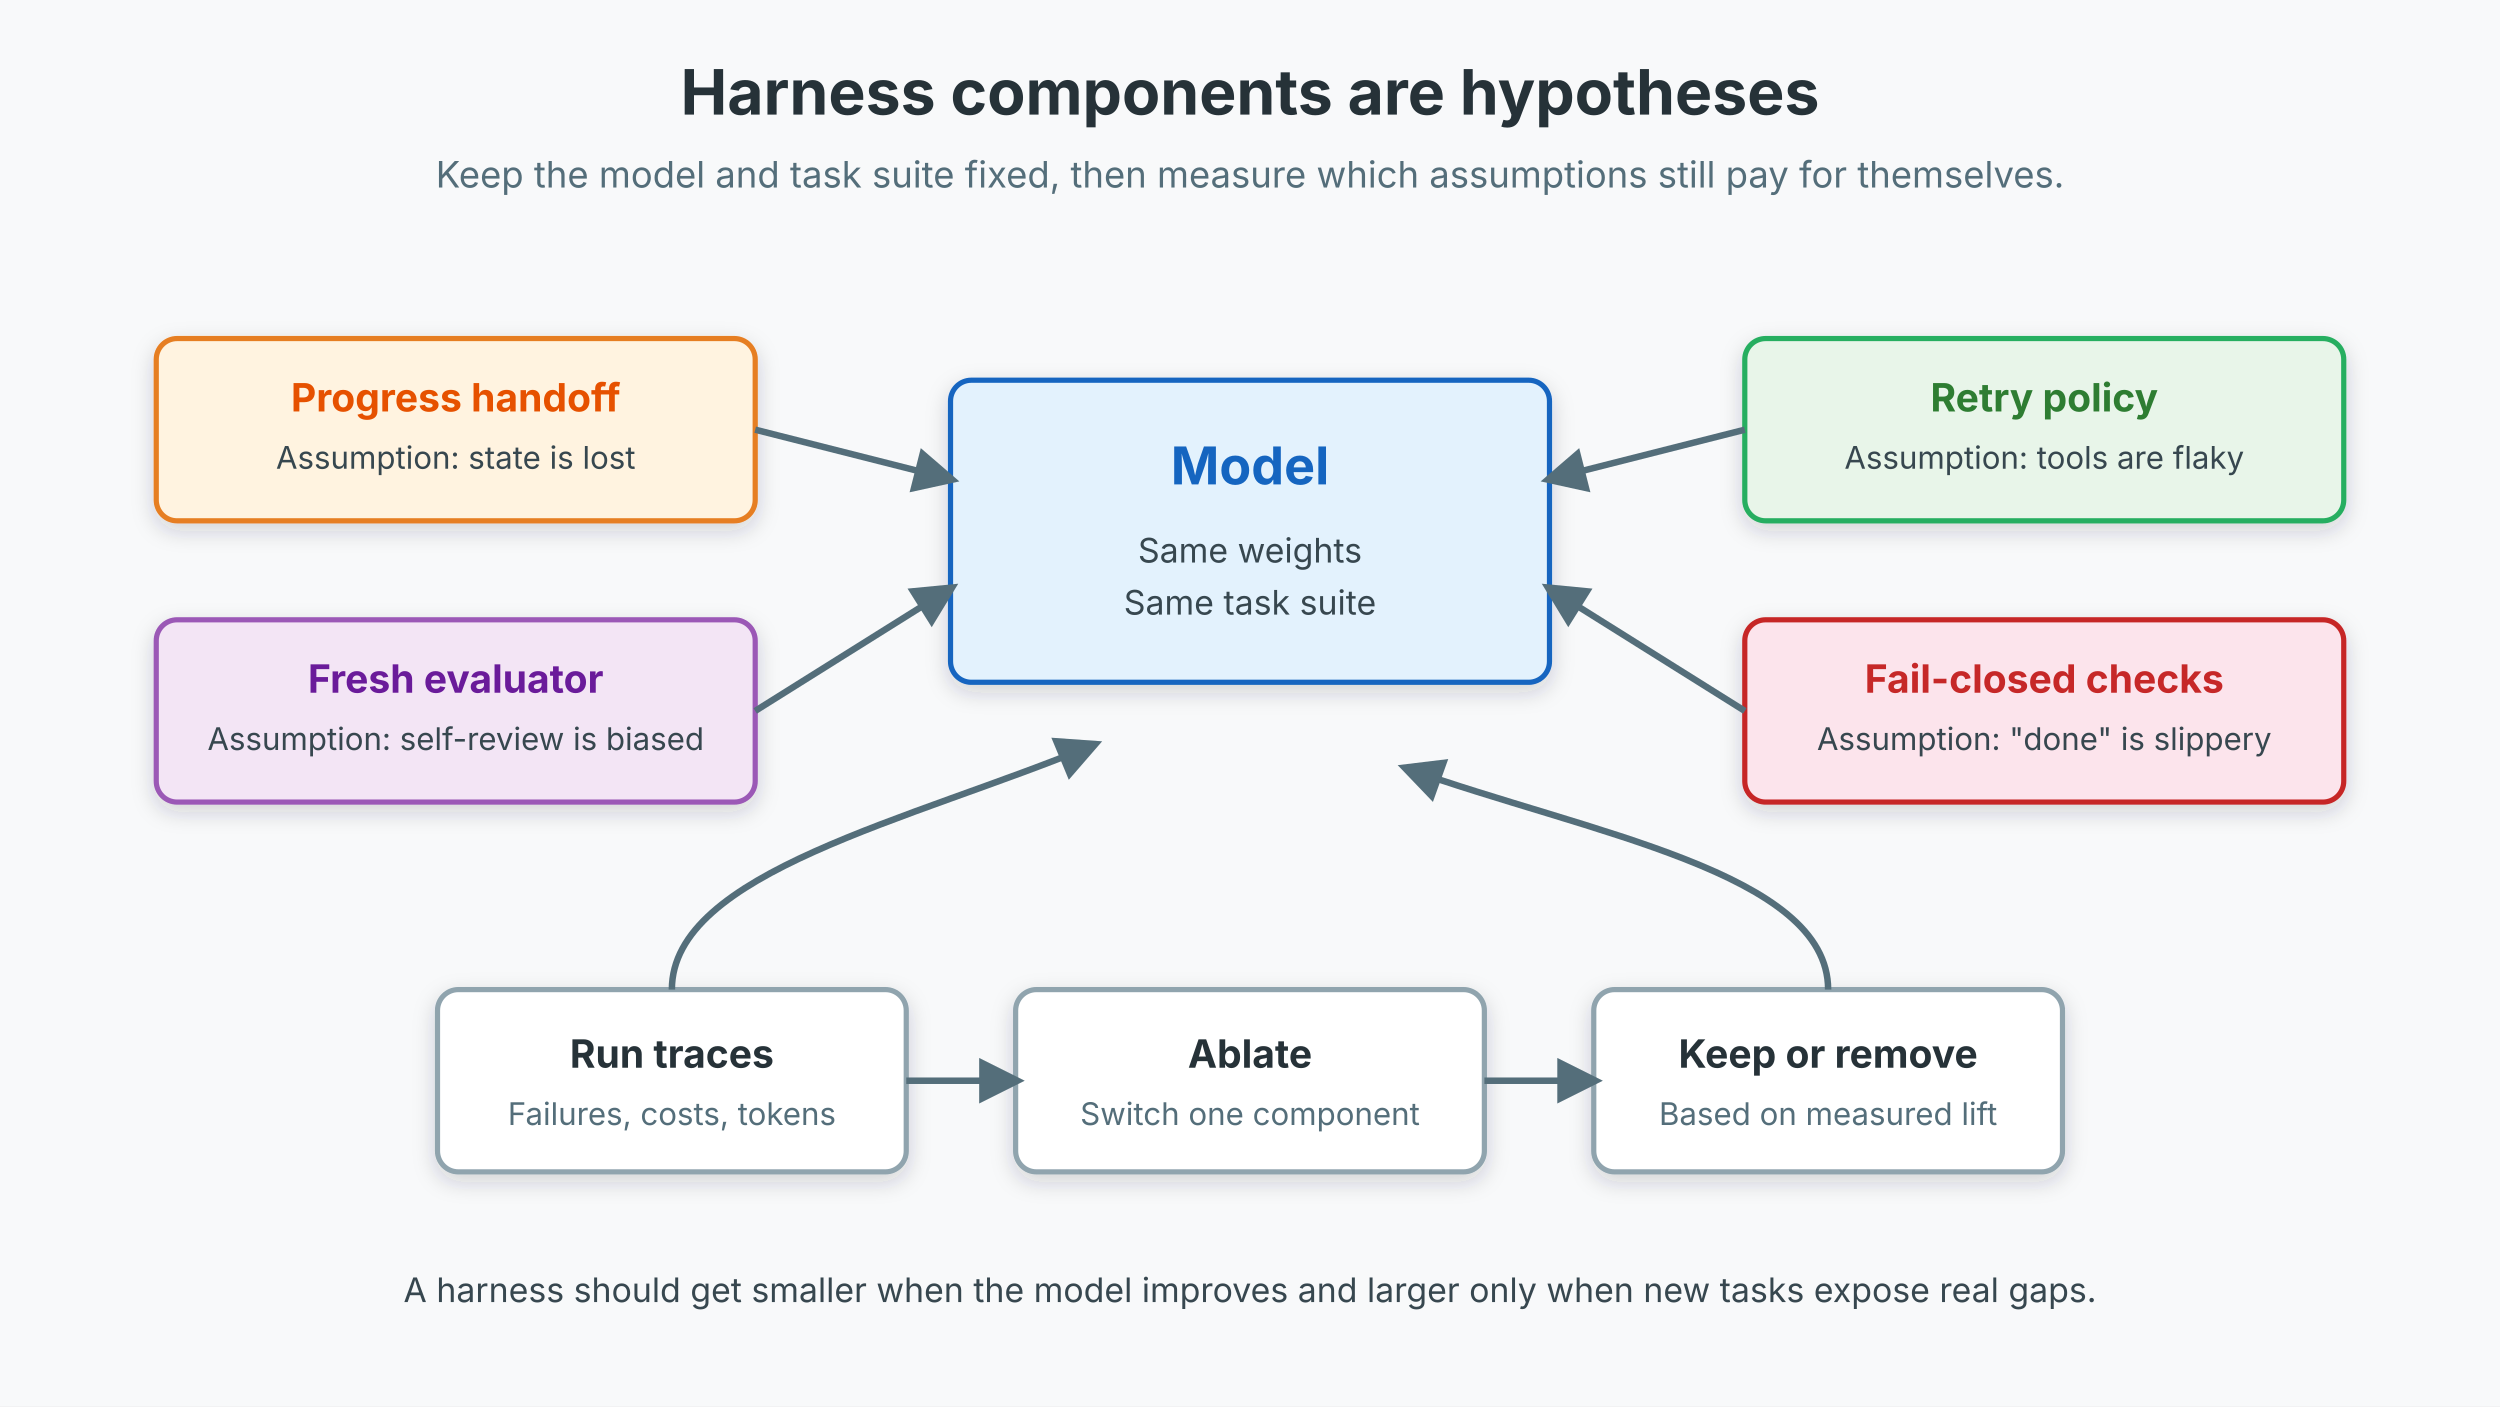
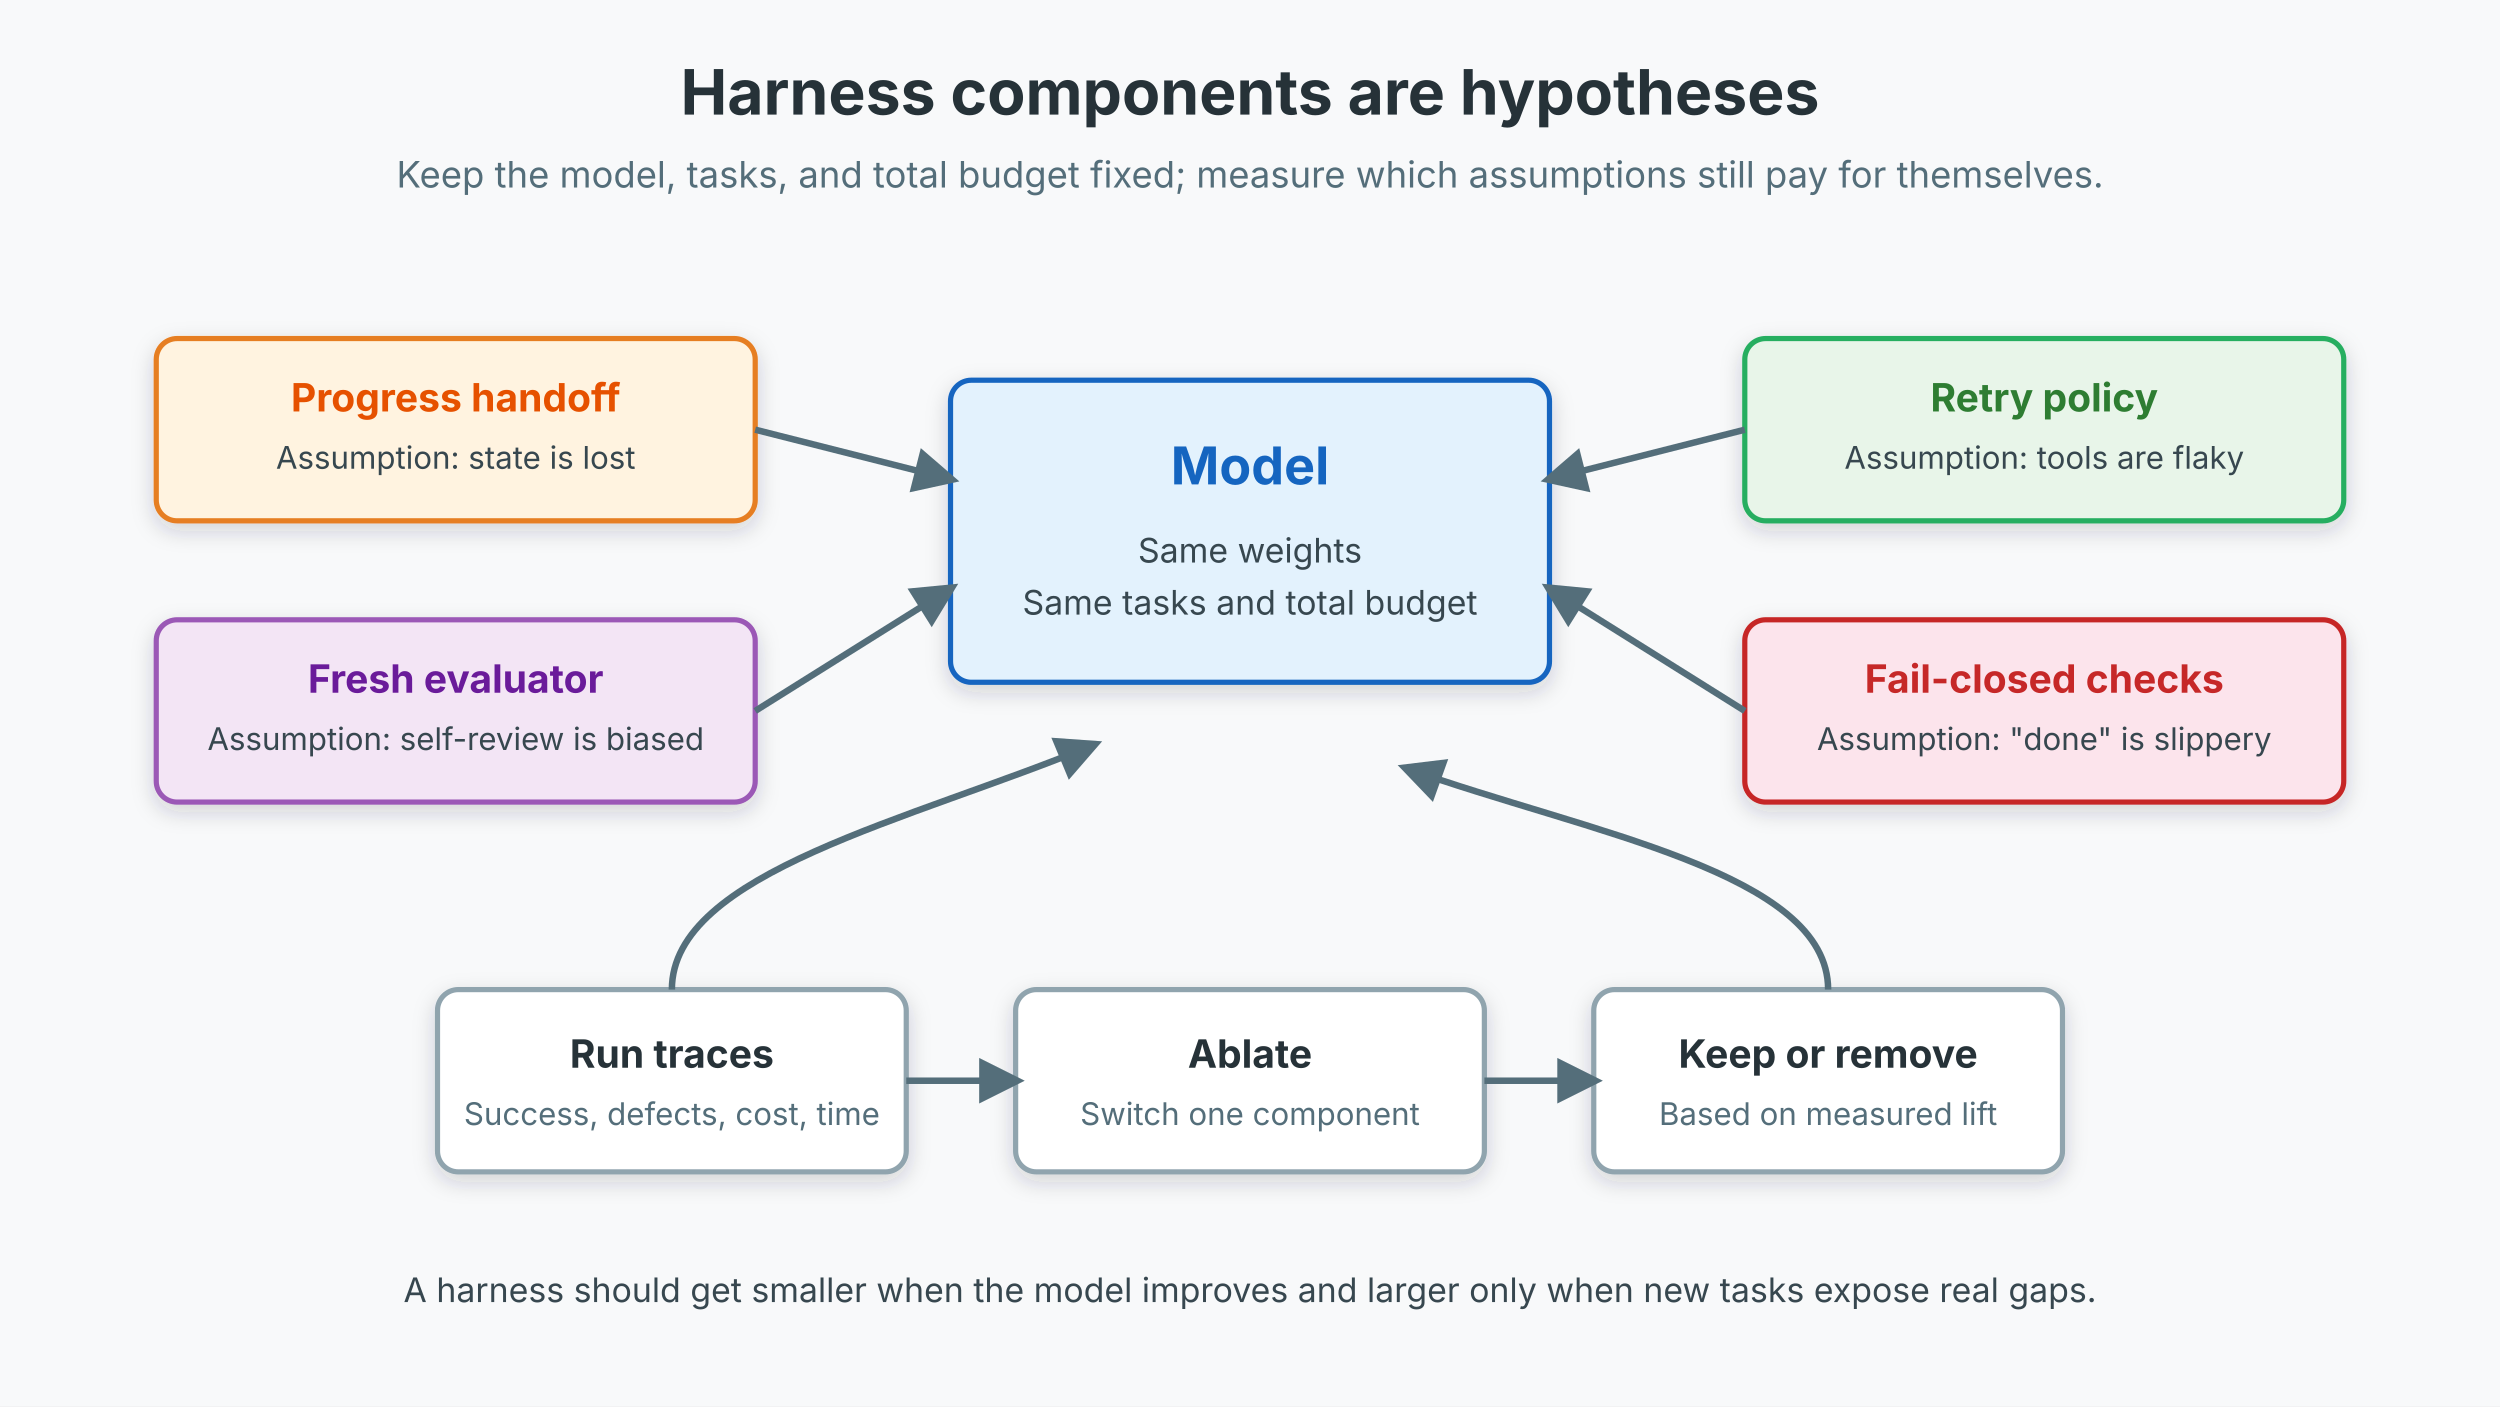
<svg xmlns="http://www.w3.org/2000/svg" width="960" height="540" viewBox="0 0 960 540" role="img" aria-labelledby="title desc">
  <defs>
    <filter id="shadow" x="-20%" y="-20%" width="140%" height="140%">
      <feDropShadow dx="0" dy="3" stdDeviation="4" flood-color="#263238" flood-opacity="0.18" />
    </filter>
    <marker id="arrow" viewBox="0 0 10 10" refX="8" refY="5" markerWidth="7" markerHeight="7" orient="auto-start-reverse">
      <path d="M 0 0 L 10 5 L 0 10 z" fill="#546e7a" />
    </marker>
  </defs>
  <rect width="960" height="540" fill="#f8f9fa" />
  <text x="480" y="44" text-anchor="middle" font-family="Inter, Arial, sans-serif" font-size="24" font-weight="700" fill="#263238">Harness components are hypotheses</text>
-   <text x="480" y="72" text-anchor="middle" font-family="Inter, Arial, sans-serif" font-size="14" fill="#546e7a">Keep the model and task suite fixed, then measure which assumptions still pay for themselves.</text>
+   <text x="480" y="72" text-anchor="middle" font-family="Inter, Arial, sans-serif" font-size="14" fill="#546e7a">Keep the model, tasks, and total budget fixed; measure which assumptions still pay for themselves.</text>
  <rect x="365" y="146" width="230" height="116" rx="8" fill="#e3f2fd" stroke="#1565c0" stroke-width="2" filter="url(#shadow)" />
  <text x="480" y="186" text-anchor="middle" font-family="Inter, Arial, sans-serif" font-size="20" font-weight="700" fill="#1565c0">Model</text>
  <text x="480" y="216" text-anchor="middle" font-family="Inter, Arial, sans-serif" font-size="13" fill="#37474f">Same weights</text>
-   <text x="480" y="236" text-anchor="middle" font-family="Inter, Arial, sans-serif" font-size="13" fill="#37474f">Same task suite</text>
+   <text x="480" y="236" text-anchor="middle" font-family="Inter, Arial, sans-serif" font-size="13" fill="#37474f">Same tasks and total budget</text>
  <rect x="60" y="130" width="230" height="70" rx="8" fill="#fff3e0" stroke="#e67e22" stroke-width="2" filter="url(#shadow)" />
  <text x="175" y="158" text-anchor="middle" font-family="Inter, Arial, sans-serif" font-size="15" font-weight="700" fill="#e65100">Progress handoff</text>
  <text x="175" y="180" text-anchor="middle" font-family="Inter, Arial, sans-serif" font-size="12" fill="#37474f">Assumption: state is lost</text>
  <rect x="60" y="238" width="230" height="70" rx="8" fill="#f3e5f5" stroke="#9b59b6" stroke-width="2" filter="url(#shadow)" />
  <text x="175" y="266" text-anchor="middle" font-family="Inter, Arial, sans-serif" font-size="15" font-weight="700" fill="#6a1b9a">Fresh evaluator</text>
  <text x="175" y="288" text-anchor="middle" font-family="Inter, Arial, sans-serif" font-size="12" fill="#37474f">Assumption: self-review is biased</text>
  <rect x="670" y="130" width="230" height="70" rx="8" fill="#e8f5e9" stroke="#27ae60" stroke-width="2" filter="url(#shadow)" />
  <text x="785" y="158" text-anchor="middle" font-family="Inter, Arial, sans-serif" font-size="15" font-weight="700" fill="#2e7d32">Retry policy</text>
  <text x="785" y="180" text-anchor="middle" font-family="Inter, Arial, sans-serif" font-size="12" fill="#37474f">Assumption: tools are flaky</text>
  <rect x="670" y="238" width="230" height="70" rx="8" fill="#fce4ec" stroke="#c62828" stroke-width="2" filter="url(#shadow)" />
  <text x="785" y="266" text-anchor="middle" font-family="Inter, Arial, sans-serif" font-size="15" font-weight="700" fill="#c62828">Fail-closed checks</text>
  <text x="785" y="288" text-anchor="middle" font-family="Inter, Arial, sans-serif" font-size="12" fill="#37474f">Assumption: "done" is slippery</text>
  <line x1="290" y1="165" x2="365" y2="184" stroke="#546e7a" stroke-width="2.5" marker-end="url(#arrow)" />
  <line x1="290" y1="273" x2="365" y2="226" stroke="#546e7a" stroke-width="2.5" marker-end="url(#arrow)" />
  <line x1="670" y1="165" x2="595" y2="184" stroke="#546e7a" stroke-width="2.5" marker-end="url(#arrow)" />
  <line x1="670" y1="273" x2="595" y2="226" stroke="#546e7a" stroke-width="2.5" marker-end="url(#arrow)" />
  <rect x="168" y="380" width="180" height="70" rx="8" fill="#ffffff" stroke="#90a4ae" stroke-width="2" filter="url(#shadow)" />
  <text x="258" y="410" text-anchor="middle" font-family="Inter, Arial, sans-serif" font-size="15" font-weight="700" fill="#263238">Run traces</text>
-   <text x="258" y="432" text-anchor="middle" font-family="Inter, Arial, sans-serif" font-size="12" fill="#546e7a">Failures, costs, tokens</text>
+   <text x="258" y="432" text-anchor="middle" font-family="Inter, Arial, sans-serif" font-size="12" fill="#546e7a">Success, defects, cost, time</text>
  <rect x="390" y="380" width="180" height="70" rx="8" fill="#ffffff" stroke="#90a4ae" stroke-width="2" filter="url(#shadow)" />
  <text x="480" y="410" text-anchor="middle" font-family="Inter, Arial, sans-serif" font-size="15" font-weight="700" fill="#263238">Ablate</text>
  <text x="480" y="432" text-anchor="middle" font-family="Inter, Arial, sans-serif" font-size="12" fill="#546e7a">Switch one component</text>
  <rect x="612" y="380" width="180" height="70" rx="8" fill="#ffffff" stroke="#90a4ae" stroke-width="2" filter="url(#shadow)" />
  <text x="702" y="410" text-anchor="middle" font-family="Inter, Arial, sans-serif" font-size="15" font-weight="700" fill="#263238">Keep or remove</text>
  <text x="702" y="432" text-anchor="middle" font-family="Inter, Arial, sans-serif" font-size="12" fill="#546e7a">Based on measured lift</text>
  <line x1="348" y1="415" x2="390" y2="415" stroke="#546e7a" stroke-width="2.5" marker-end="url(#arrow)" />
  <line x1="570" y1="415" x2="612" y2="415" stroke="#546e7a" stroke-width="2.5" marker-end="url(#arrow)" />
  <path d="M 702 380 C 702 335, 610 320, 540 295" fill="none" stroke="#546e7a" stroke-width="2.5" marker-end="url(#arrow)" />
  <path d="M 258 380 C 258 335, 350 315, 420 286" fill="none" stroke="#546e7a" stroke-width="2.5" marker-end="url(#arrow)" />
  <text x="480" y="500" text-anchor="middle" font-family="Inter, Arial, sans-serif" font-size="13" fill="#37474f">A harness should get smaller when the model improves and larger only when new tasks expose real gaps.</text>
</svg>
